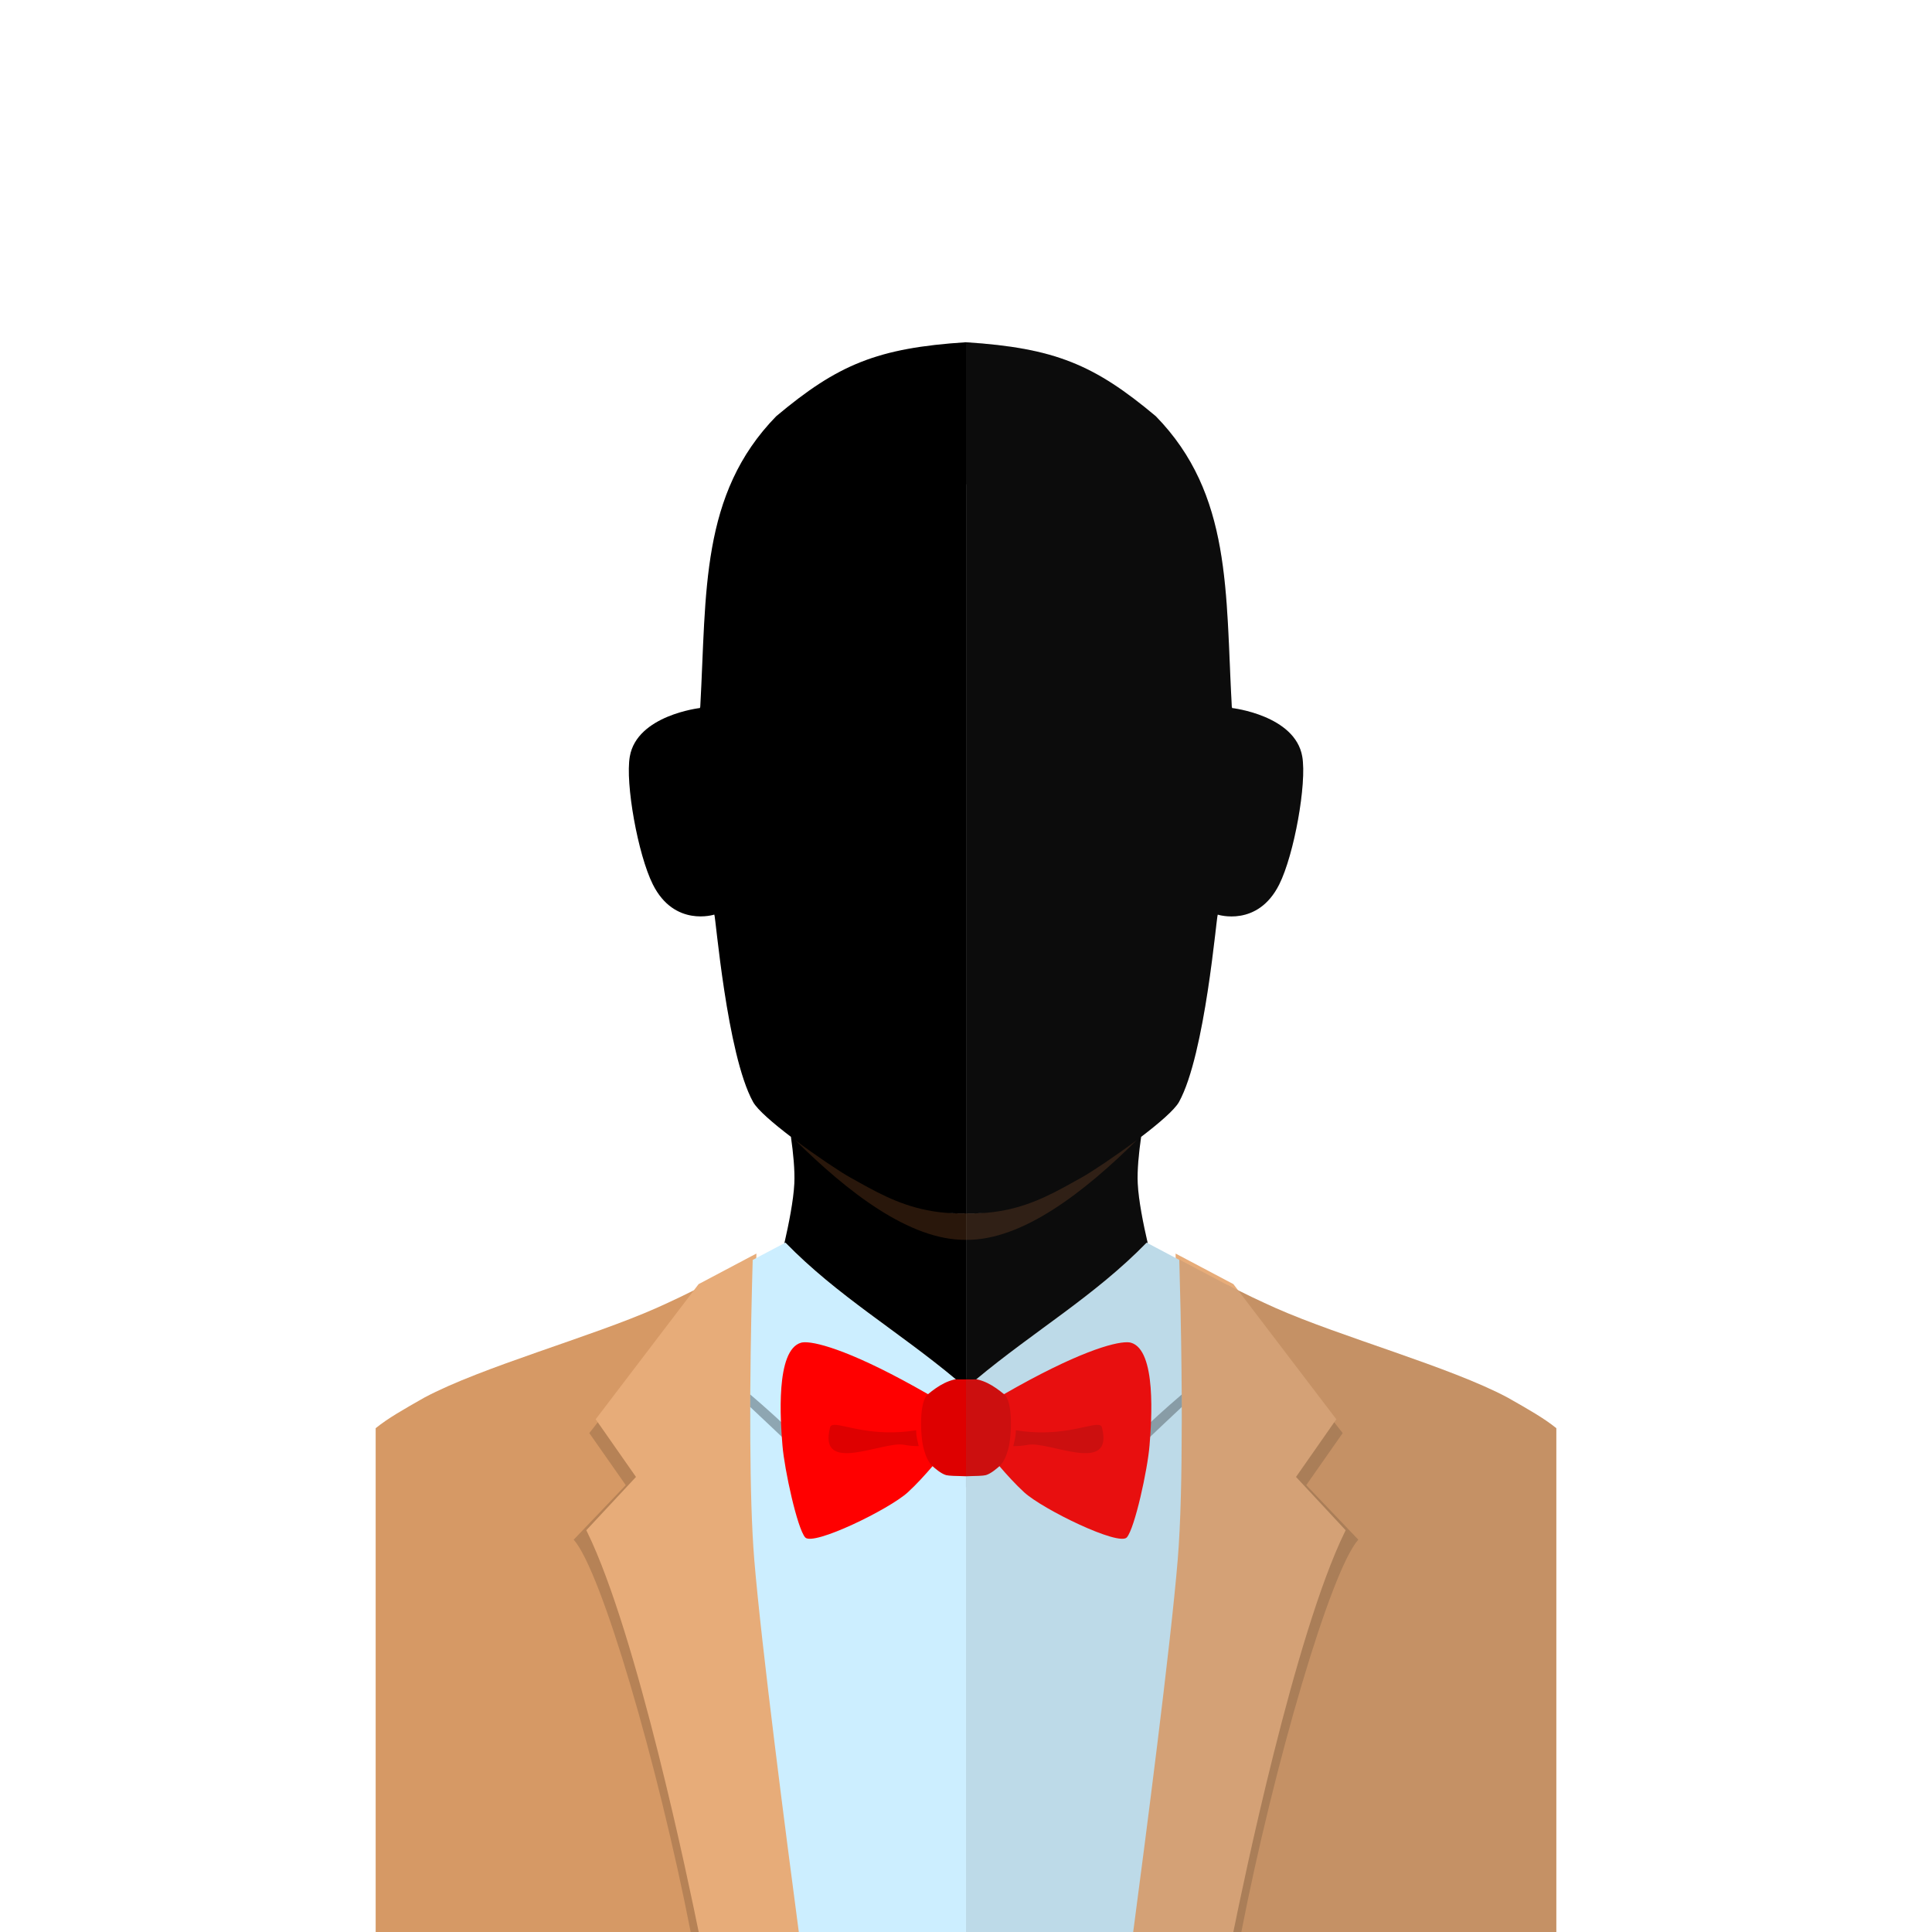
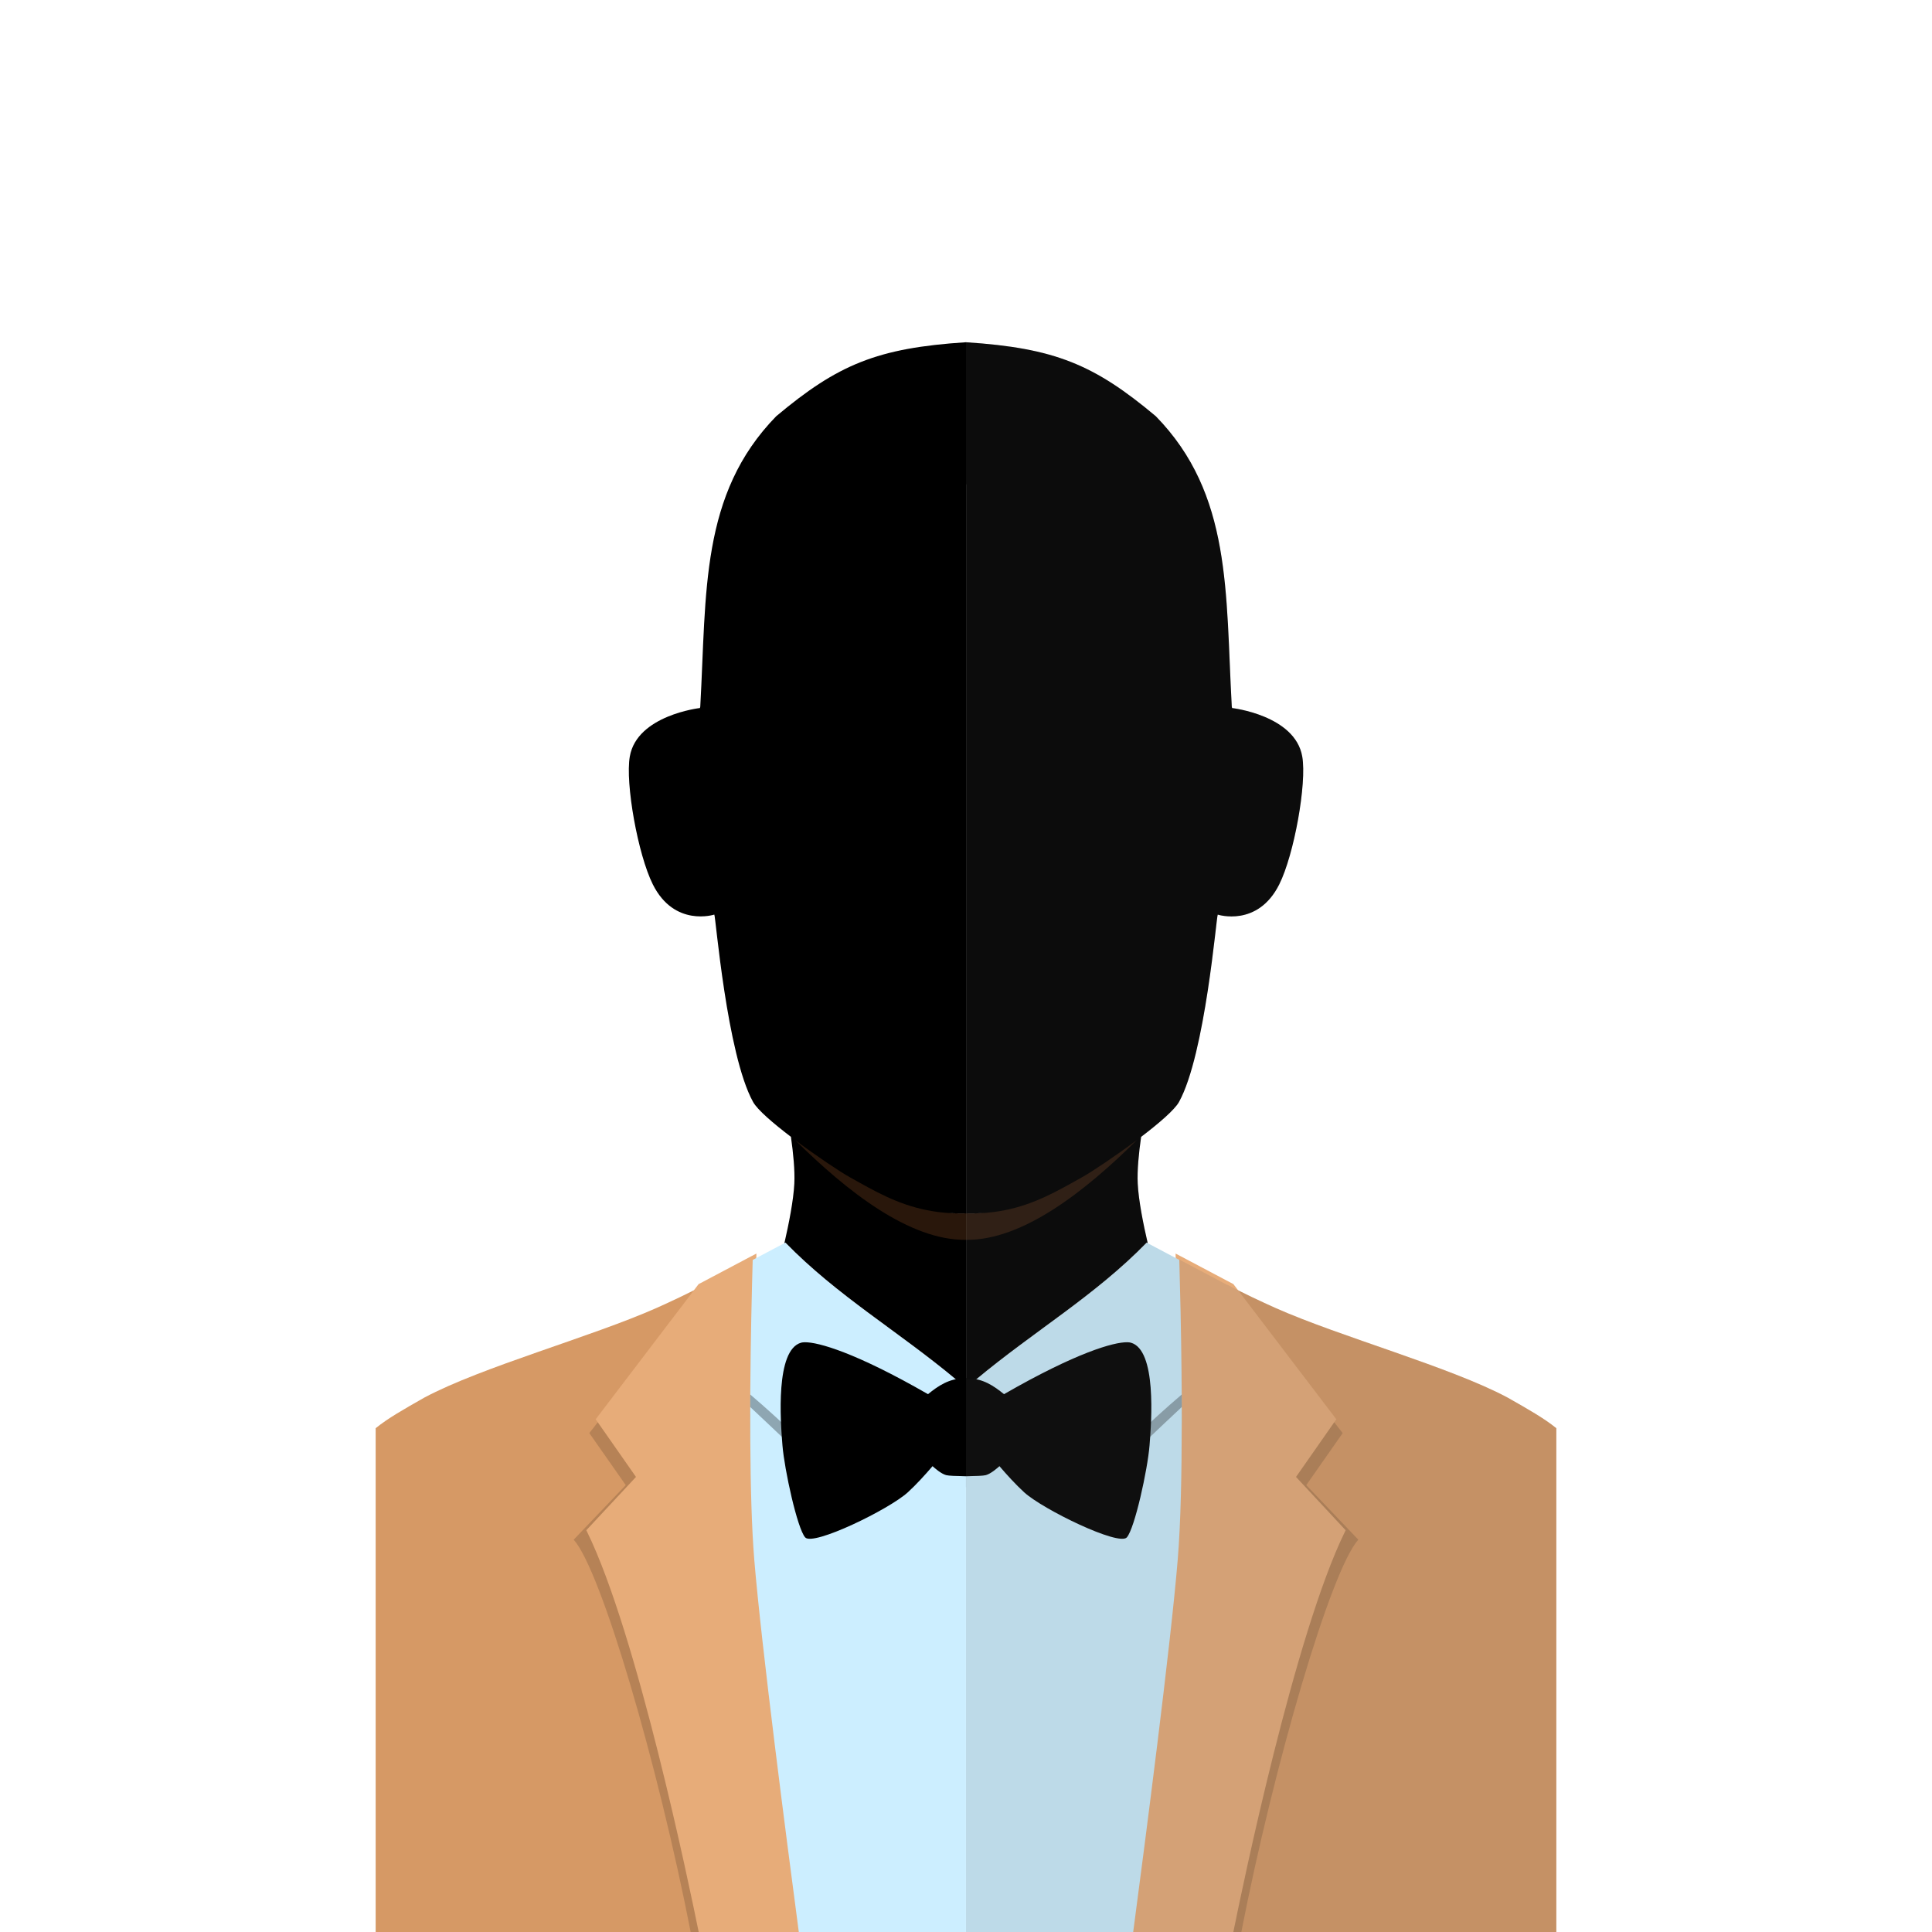
<svg xmlns="http://www.w3.org/2000/svg" height="500px" width="500px" viewBox="0 0 44 72" id="body-svg">
  <defs />
  <g id="Body" style="display: inline">
    <path id="Suit" d="M 12.275 47.871 C 11.685 48.184 10.975 48.518 10.467 48.744 C 8.058 49.815 3.955 50.94 1.816 52.083 C 1.054 52.516 0.459 52.852 0 53.225 L 0 72 L 12.173 72 C 11.822 70.262 9.874 60.867 8.009 57.051 L 9.871 55.051 L 8.515 52.895 L 12.275 47.871 z M 31.725 47.871 L 35.485 52.895 L 34.129 55.051 L 35.991 57.051 C 34.126 60.867 32.178 70.262 31.826 72 L 44 72 L 44 53.225 C 43.541 52.852 42.946 52.516 42.183 52.083 C 40.045 50.94 35.942 49.815 33.533 48.744 C 33.025 48.518 32.315 48.184 31.725 47.871 z " style="fill-rule: evenodd; fill: rgb(214, 153, 101)" />
    <path id="LapelShadow" d="M 8.362 52.896 L 7.962 53.407 L 9.32 55.347 L 7.38 57.379 C 8.412 58.533 10.529 65.793 11.739 72 L 12.173 72 C 11.822 70.263 9.874 60.868 8.009 57.052 L 9.871 55.052 L 8.362 52.896 z M 35.638 52.896 L 34.129 55.052 L 35.991 57.052 C 34.126 60.868 32.178 70.263 31.826 72 L 32.261 72 C 33.471 65.793 35.588 58.533 36.62 57.379 L 34.68 55.347 L 36.038 53.407 L 35.638 52.896 z " style="fill: rgb(0, 0, 0); fill-rule: evenodd; fill-opacity: 0.15" />
    <path id="Lapel" d="M 14.189 46.717 L 13.988 46.822 C 13.68 46.986 12.807 47.447 12.061 47.842 L 12.035 47.855 L 8.199 52.892 L 9.701 55.041 L 7.85 57.028 L 7.89 57.109 C 8.812 58.995 9.768 62.299 10.531 65.338 C 11.289 68.357 11.858 71.113 12.038 72 L 15.903 72 L 15.9 71.982 C 15.44 68.508 14.503 61.293 14.242 58.119 C 13.996 55.124 14.103 49.784 14.184 46.943 L 14.189 46.717 z M 29.811 46.717 L 29.816 46.943 C 29.897 49.784 30.004 55.124 29.758 58.119 C 29.497 61.293 28.56 68.508 28.1 71.982 L 28.097 72 L 31.963 72 C 32.143 71.113 32.711 68.357 33.469 65.338 C 34.232 62.299 35.188 58.995 36.109 57.109 L 36.149 57.028 L 34.299 55.041 L 35.801 52.892 L 31.965 47.855 L 31.94 47.842 C 31.193 47.447 30.32 46.986 30.012 46.822 L 29.811 46.717 z " style="fill-rule: evenodd; fill: rgb(231, 172, 121)" />
    <path id="Shirt" d="M 15.27 46.309 C 15.202 46.344 14.329 46.807 14.051 46.954 C 14.015 48.217 13.975 49.912 13.962 51.753 L 13.961 51.752 C 13.956 52.414 13.956 53.084 13.96 53.745 L 13.962 53.748 C 13.972 55.374 14.012 56.935 14.11 58.13 C 14.372 61.314 15.309 68.525 15.769 72 L 18.12 72 L 21.999 72 L 21.999 55.421 L 22.001 55.421 L 22.001 72 L 25.88 72 L 28.231 72 C 28.691 68.525 29.628 61.314 29.89 58.13 C 30.002 56.769 30.039 54.934 30.04 53.068 L 30.043 53.064 C 30.043 52.699 30.042 52.333 30.04 51.969 C 30.039 51.95 30.039 51.932 30.039 51.913 C 30.038 51.796 30.037 51.68 30.036 51.564 C 30.036 51.461 30.035 51.357 30.034 51.255 C 30.034 51.23 30.034 51.205 30.033 51.18 L 30.033 51.18 C 30.017 49.562 29.981 48.085 29.949 46.954 C 29.671 46.807 28.798 46.344 28.73 46.309 C 26.791 48.299 24.539 49.6 22.369 51.412 C 22.369 51.412 22.362 51.407 22.362 51.407 L 22.001 51.407 L 22.001 51.674 L 21.999 51.674 L 21.999 51.407 L 21.637 51.407 C 21.638 51.407 21.631 51.412 21.631 51.412 C 19.461 49.6 17.209 48.299 15.27 46.309 z M 14.838 52.743 C 14.988 52.879 15.139 53.018 15.292 53.162 C 15.445 53.306 15.599 53.453 15.755 53.605 C 15.911 53.757 16.068 53.912 16.227 54.072 C 16.385 54.231 16.545 54.395 16.706 54.563 C 16.867 54.73 17.029 54.902 17.193 55.079 C 17.356 55.255 17.52 55.436 17.686 55.621 C 17.52 55.436 17.356 55.255 17.193 55.079 C 17.029 54.902 16.867 54.73 16.706 54.563 C 16.545 54.395 16.385 54.231 16.227 54.072 C 16.068 53.912 15.911 53.757 15.755 53.605 C 15.599 53.453 15.445 53.306 15.292 53.162 C 15.139 53.018 14.988 52.879 14.838 52.743 z M 29.162 52.743 C 29.012 52.879 28.861 53.018 28.708 53.162 C 28.555 53.306 28.401 53.453 28.245 53.605 C 28.089 53.757 27.931 53.912 27.773 54.072 C 27.614 54.231 27.455 54.395 27.294 54.563 C 27.133 54.73 26.97 54.902 26.807 55.079 C 26.644 55.255 26.48 55.436 26.314 55.621 C 26.254 55.532 26.193 55.444 26.132 55.358 C 26.193 55.444 26.254 55.532 26.314 55.621 C 26.48 55.436 26.644 55.255 26.807 55.079 C 26.97 54.902 27.133 54.73 27.294 54.563 C 27.455 54.395 27.614 54.231 27.773 54.072 C 27.931 53.912 28.089 53.757 28.245 53.605 C 28.401 53.453 28.555 53.306 28.708 53.162 C 28.861 53.018 29.012 52.879 29.162 52.743 z M 19.252 53.641 C 19.123 53.783 18.991 53.931 18.86 54.085 C 18.794 54.162 18.728 54.24 18.662 54.32 C 18.596 54.4 18.53 54.481 18.465 54.564 C 18.407 54.636 18.35 54.709 18.293 54.783 C 18.35 54.709 18.407 54.636 18.465 54.564 C 18.53 54.482 18.596 54.4 18.662 54.32 C 18.728 54.241 18.794 54.162 18.86 54.085 C 18.992 53.931 19.123 53.783 19.252 53.641 z M 25.394 54.389 C 25.431 54.434 25.467 54.479 25.503 54.524 C 25.467 54.479 25.431 54.434 25.394 54.389 z M 25.575 54.613 C 25.613 54.661 25.65 54.71 25.688 54.758 C 25.651 54.71 25.613 54.661 25.575 54.613 z M 18.24 54.852 C 18.197 54.907 18.155 54.964 18.113 55.02 C 18.155 54.964 18.197 54.908 18.24 54.852 z M 25.769 54.863 C 25.814 54.923 25.859 54.983 25.904 55.043 C 25.859 54.983 25.814 54.923 25.769 54.863 z M 25.935 55.084 C 25.988 55.157 26.042 55.231 26.095 55.305 C 26.042 55.231 25.988 55.157 25.935 55.084 z M 18.056 55.097 C 18.011 55.158 17.966 55.221 17.921 55.283 C 17.966 55.221 18.011 55.158 18.056 55.097 z " style="fill-rule: evenodd; fill: rgb(204, 238, 255)" />
    <path id="CollarShadow" d="M 30.032 51.18 C 30.034 51.424 30.037 51.664 30.039 51.913 C 30.037 51.668 30.036 51.422 30.033 51.18 L 30.032 51.18 z M 21.999 51.674 L 21.999 55.195 L 21.999 55.421 L 22.001 55.421 L 22.001 55.195 L 22.001 51.674 L 21.999 51.674 z M 13.961 51.752 C 13.956 52.414 13.956 53.084 13.96 53.745 L 13.962 53.748 C 13.96 53.313 13.959 52.874 13.96 52.436 C 14.382 52.831 17.292 55.566 17.678 56.024 L 17.697 56.046 C 17.757 56.006 17.82 55.927 17.916 55.831 C 18.159 55.588 19.068 54.471 19.436 53.945 L 20.193 55.195 L 19.252 53.641 C 18.734 54.209 18.191 54.873 17.686 55.621 C 16.363 54.141 15.103 52.943 13.96 51.969 C 13.961 51.895 13.962 51.826 13.962 51.753 L 13.961 51.752 z M 30.04 51.969 C 28.897 52.943 27.637 54.141 26.314 55.621 C 25.807 54.871 25.265 54.208 24.748 53.641 L 24.564 53.945 C 24.932 54.471 25.841 55.588 26.084 55.831 C 26.18 55.927 26.243 56.006 26.303 56.046 L 26.322 56.024 C 26.708 55.566 29.618 52.831 30.04 52.436 C 30.04 52.646 30.04 52.857 30.04 53.068 L 30.043 53.064 C 30.043 52.699 30.042 52.333 30.04 51.969 z " style="fill: rgb(0, 0, 0); fill-rule: evenodd; fill-opacity: 0.304" />
    <g id="TieGroup" style="display: none">
-       <path fill="#ff0000" id="Tie" d="M 20.389,55.195 18.12,72 h 3.879 V 55.195 Z m 1.611,0 V 72 h 3.879 L 23.61,55.195 Z" style="fill-rule: evenodd" />
-       <path fill="#ff0000" id="TieKnot" d="m 21.637,51.407 c 0.023,-0.007 -1.103,0.811 -2.391,2.226 l 0.946,1.562 h 1.806 v -3.788 z m 0.363,0 v 3.788 h 1.806 l 0.946,-1.562 c -1.288,-1.415 -2.413,-2.233 -2.391,-2.226 z" style="fill-rule: evenodd" />
+       <path id="Tie" d="M 20.389,55.195 18.12,72 h 3.879 V 55.195 Z m 1.611,0 V 72 h 3.879 L 23.61,55.195 Z" style="fill-rule: evenodd" />
+       <path id="TieKnot" d="m 21.637,51.407 c 0.023,-0.007 -1.103,0.811 -2.391,2.226 l 0.946,1.562 h 1.806 v -3.788 z m 0.363,0 v 3.788 h 1.806 l 0.946,-1.562 c -1.288,-1.415 -2.413,-2.233 -2.391,-2.226 z" style="fill-rule: evenodd" />
      <path id="TieTint" d="M 20.389,55.195 18.12,72 h 3.879 V 55.195 Z m 1.611,0 V 72 h 3.879 L 23.61,55.195 Z" style="fill: rgb(0, 0, 0); fill-opacity: 0.15; fill-rule: evenodd" />
    </g>
    <g id="BowtieGroup" style="display: inline">
-       <path fill="#ff0000" d="m 15.995,50.022 c -0.056,6.37e-4 -0.101,0.006 -0.136,0.015 -0.968,0.265 -0.773,2.923 -0.699,3.83 0.074,0.907 0.552,3.091 0.846,3.427 0.294,0.336 3.127,-1.042 3.826,-1.68 0.319,-0.292 0.653,-0.66 0.922,-0.975 3.6e-4,3.26e-4 7.05e-4,7.4e-4 0.001,10e-4 0.058,0.053 0.315,0.286 0.513,0.335 0.085,0.021 0.357,0.034 0.732,0.04 0.375,-0.006 0.647,-0.018 0.732,-0.04 0.198,-0.05 0.455,-0.283 0.513,-0.335 3.28e-4,-2.93e-4 6.73e-4,-7.07e-4 0.001,-10e-4 0.269,0.315 0.603,0.683 0.922,0.975 0.699,0.638 3.531,2.016 3.826,1.68 0.294,-0.336 0.773,-2.52 0.846,-3.427 0.074,-0.907 0.268,-3.565 -0.699,-3.83 -0.034,-0.009 -0.079,-0.015 -0.136,-0.015 -0.499,-0.006 -1.883,0.379 -4.589,1.935 -0.375,-0.302 -0.782,-0.596 -1.416,-0.596 -0.634,0 -1.041,0.294 -1.416,0.596 -2.706,-1.556 -4.09,-1.94 -4.589,-1.935 z" id="Bowtie" style="fill-rule: evenodd" />
+       <path d="m 15.995,50.022 c -0.056,6.37e-4 -0.101,0.006 -0.136,0.015 -0.968,0.265 -0.773,2.923 -0.699,3.83 0.074,0.907 0.552,3.091 0.846,3.427 0.294,0.336 3.127,-1.042 3.826,-1.68 0.319,-0.292 0.653,-0.66 0.922,-0.975 3.6e-4,3.26e-4 7.05e-4,7.4e-4 0.001,10e-4 0.058,0.053 0.315,0.286 0.513,0.335 0.085,0.021 0.357,0.034 0.732,0.04 0.375,-0.006 0.647,-0.018 0.732,-0.04 0.198,-0.05 0.455,-0.283 0.513,-0.335 3.28e-4,-2.93e-4 6.73e-4,-7.07e-4 0.001,-10e-4 0.269,0.315 0.603,0.683 0.922,0.975 0.699,0.638 3.531,2.016 3.826,1.68 0.294,-0.336 0.773,-2.52 0.846,-3.427 0.074,-0.907 0.268,-3.565 -0.699,-3.83 -0.034,-0.009 -0.079,-0.015 -0.136,-0.015 -0.499,-0.006 -1.883,0.379 -4.589,1.935 -0.375,-0.302 -0.782,-0.596 -1.416,-0.596 -0.634,0 -1.041,0.294 -1.416,0.596 -2.706,-1.556 -4.09,-1.94 -4.589,-1.935 z" id="Bowtie" style="fill-rule: evenodd" />
      <path d="m 20.579,51.961 c -0.336,0.269 -0.285,1.579 -0.151,2.049 0.068,0.239 0.16,0.48 0.327,0.631 0.058,0.053 0.315,0.286 0.513,0.335 0.085,0.021 0.357,0.034 0.732,0.04 0.375,-0.006 0.647,-0.018 0.732,-0.04 0.198,-0.05 0.455,-0.283 0.513,-0.335 0.167,-0.151 0.259,-0.392 0.327,-0.631 0.134,-0.47 0.185,-1.781 -0.151,-2.049 -0.377,-0.303 -0.784,-0.6 -1.421,-0.6 -0.637,0 -1.044,0.296 -1.421,0.6 z m -3.483,1.139 c -0.09,0.002 -0.145,0.029 -0.162,0.096 -0.46,1.789 1.983,0.496 2.755,0.647 0.178,0.035 0.365,0.049 0.548,0.05 -0.041,-0.212 -0.092,-0.309 -0.095,-0.592 -1.598,0.261 -2.656,-0.209 -3.046,-0.202 z m 9.785,0 c -0.408,0.01 -1.456,0.458 -3.023,0.202 -0.003,0.282 -0.054,0.38 -0.095,0.592 0.183,-0.002 0.371,-0.015 0.548,-0.05 0.773,-0.151 3.215,1.142 2.755,-0.647 -0.019,-0.073 -0.082,-0.099 -0.186,-0.096 z" id="BowtieShadow" style="fill: rgb(0, 0, 0); fill-opacity: 0.13; fill-rule: evenodd" />
    </g>
    <path id="Head" d="m 22,12.754 c -3.311,0.214 -4.781,0.835 -7.072,2.757 -2.841,2.911 -2.594,6.565 -2.831,10.823 -10e-4,0.004 -0.013,0.052 -0.013,0.052 0,0 -2.345,0.267 -2.613,1.807 -0.174,0.998 0.301,3.652 0.858,4.766 0.804,1.607 2.291,1.125 2.291,1.125 0.048,0.028 0.463,5.204 1.444,6.981 0.161,0.293 0.749,0.797 1.412,1.302 0.086,0.602 0.15,1.25 0.126,1.741 -0.031,0.626 -0.206,1.506 -0.37,2.221 0.004,-0.002 0.037,-0.02 0.039,-0.021 1.94,1.99 4.191,3.291 6.362,5.104 0.004,-0.004 0.007,-0.006 0.006,-0.006 h 0.362 v -6.188 c -0.118,0.003 -0.232,0.003 -0.345,5.17e-4 0.112,0.003 0.227,0.003 0.345,-5.17e-4 v -27.168 c 3.6e-4,-2e-5 7.14e-4,2.2e-5 10e-4,0 3.2e-4,2.2e-5 6.73e-4,-2e-5 0.001,0 v 27.168 c 0.118,0.003 0.232,0.003 0.345,5.17e-4 -0.112,0.003 -0.227,0.003 -0.345,-5.17e-4 v 6.188 h 0.362 c -0.001,-3e-4 0.001,0.002 0.006,0.006 2.171,-1.812 4.422,-3.113 6.362,-5.104 0.002,0.001 0.035,0.019 0.039,0.021 C 28.606,45.615 28.431,44.735 28.4,44.109 c -0.025,-0.492 0.04,-1.139 0.126,-1.741 0.662,-0.504 1.25,-1.009 1.412,-1.302 0.981,-1.778 1.396,-6.953 1.444,-6.981 0,0 1.487,0.482 2.291,-1.125 0.557,-1.114 1.032,-3.768 0.858,-4.766 -0.268,-1.54 -2.613,-1.807 -2.613,-1.807 0,0 -0.012,-0.047 -0.013,-0.052 -0.237,-4.258 0.01,-7.912 -2.831,-10.823 -2.292,-1.922 -3.761,-2.543 -7.072,-2.757 z m -6.464,29.66 c 0.069,0.052 0.139,0.105 0.209,0.157 -0.07,-0.052 -0.14,-0.104 -0.209,-0.157 z m 0.265,0.198 c 0.167,0.123 0.334,0.242 0.498,0.358 -0.164,-0.116 -0.331,-0.235 -0.498,-0.358 z m 12.397,0 c -0.171,0.126 -0.341,0.248 -0.508,0.366 0.167,-0.118 0.338,-0.24 0.508,-0.366 z m -0.585,0.42 c -0.155,0.108 -0.303,0.21 -0.443,0.305 0.141,-0.095 0.289,-0.196 0.443,-0.305 z m -11.213,0.01 c 0.156,0.109 0.307,0.213 0.449,0.308 -0.142,-0.096 -0.292,-0.198 -0.449,-0.308 z m 0.535,0.366 c 0.147,0.098 0.285,0.188 0.402,0.262 -0.117,-0.074 -0.253,-0.163 -0.402,-0.262 z m 10.112,0.011 c -0.146,0.097 -0.278,0.183 -0.394,0.256 0.113,-0.072 0.251,-0.161 0.394,-0.256 z m -9.654,0.286 c 0.046,0.029 0.092,0.058 0.131,0.081 0.053,0.032 0.098,0.059 0.136,0.08 -0.038,-0.021 -0.084,-0.048 -0.136,-0.08 -0.039,-0.023 -0.086,-0.053 -0.131,-0.081 z m 9.076,0.084 c -0.05,0.03 -0.095,0.056 -0.131,0.076 0.036,-0.02 0.081,-0.046 0.131,-0.076 z M 18.13,44.126 c 0.128,0.071 0.258,0.141 0.389,0.21 -0.131,-0.069 -0.26,-0.139 -0.389,-0.21 z m 7.74,0 c -0.128,0.071 -0.257,0.141 -0.389,0.21 0.131,-0.069 0.261,-0.139 0.389,-0.21 z m -4.775,1.056 c 0.042,0.004 0.084,0.009 0.127,0.013 -0.043,-0.004 -0.085,-0.008 -0.127,-0.013 z m 1.81,0 c -0.042,0.005 -0.084,0.009 -0.127,0.013 0.043,-0.004 0.085,-0.008 0.127,-0.013 z m -1.572,0.022 c 0.097,0.007 0.196,0.012 0.298,0.015 -0.052,-0.001 -0.103,-0.003 -0.154,-0.006 -0.003,-1.57e-4 -0.006,-3.56e-4 -0.009,-5.17e-4 -0.045,-0.002 -0.09,-0.005 -0.134,-0.009 z m 1.334,0 c -0.044,0.003 -0.089,0.006 -0.134,0.009 -0.003,1.61e-4 -0.006,3.6e-4 -0.009,5.17e-4 -0.05,0.003 -0.101,0.004 -0.153,0.006 0.101,-0.003 0.199,-0.008 0.296,-0.015 z" style="fill-rule: evenodd" />
    <path id="NeckShadow" d="m 15.625,42.48 c 1.954,1.935 4.277,3.751 6.375,3.725 2.099,0.026 4.422,-1.79 6.375,-3.725 -0.818,0.613 -1.706,1.201 -2.032,1.382 -0.001,7e-4 -0.003,0.002 -0.004,0.003 h -5.17e-4 c -0.175,0.097 -0.35,0.196 -0.528,0.294 -0.059,0.033 -0.119,0.065 -0.178,0.097 -0.866,0.468 -1.805,0.892 -3.1,0.957 -3.2e-4,1.8e-5 -6.93e-4,-1.7e-5 -0.001,0 -10e-4,4.3e-5 -0.002,-4.2e-5 -0.003,0 -0.002,1.28e-4 -0.005,4.04e-4 -0.007,5.17e-4 -0.048,0.002 -0.097,0.004 -0.146,0.006 -0.018,4.6e-4 -0.037,6.82e-4 -0.055,10e-4 -0.031,5.63e-4 -0.063,8.64e-4 -0.095,0.001 -0.027,1.52e-4 -0.054,1.52e-4 -0.081,0 -0.048,-3e-4 -0.097,-7.67e-4 -0.146,-0.002 h -5.16e-4 -5.17e-4 c -0.049,0.001 -0.098,0.002 -0.146,0.002 -0.027,1.52e-4 -0.054,1.52e-4 -0.081,0 -0.032,-1.69e-4 -0.063,-4.7e-4 -0.095,-0.001 -0.018,-3.52e-4 -0.037,-5.74e-4 -0.055,-10e-4 -0.049,-0.001 -0.098,-0.003 -0.146,-0.006 -0.002,-1.13e-4 -0.005,-3.89e-4 -0.007,-5.17e-4 -8.5e-4,-4.2e-5 -0.002,4.3e-5 -0.003,0 -3.4e-4,-1.7e-5 -7.13e-4,1.8e-5 -0.001,0 -1.295,-0.065 -2.234,-0.489 -3.1,-0.957 -0.06,-0.032 -0.119,-0.065 -0.178,-0.097 -0.177,-0.098 -0.352,-0.197 -0.528,-0.294 h -5.17e-4 c -9.99e-4,-6.7e-4 -0.003,-0.002 -0.004,-0.003 -0.326,-0.181 -1.214,-0.77 -2.032,-1.382 z" style="fill: rgb(160, 90, 44); fill-opacity: 0.261; fill-rule: evenodd" />
    <path d="m 28.729,46.309 c 0.068,0.036 0.941,0.498 1.219,0.645 0.005,0.186 0.011,0.402 0.016,0.606 -0.005,-0.208 -0.011,-0.433 -0.016,-0.621 0.285,0.151 1.08,0.571 1.784,0.944 l -0.008,-0.011 c 0.59,0.312 1.3,0.646 1.808,0.872 2.409,1.071 6.512,2.197 8.651,3.339 0.762,0.433 1.357,0.77 1.816,1.142 V 72 H 32.26 v 5.16e-4 H 31.826 28.23 V 72 H 25.879 22 v -16.805 -3.788 h 0.362 c -0.001,-3.39e-4 0.001,0.002 0.006,0.006 2.171,-1.812 4.422,-3.113 6.362,-5.104 z" id="RightTint" style="fill: rgb(102, 102, 102); fill-opacity: 0.15; fill-rule: evenodd" />
    <path d="m 22,12.754 v 5.297 c 3.6e-4,2e-5 7.06e-4,-2.1e-5 10e-4,0 v 27.168 h -5.17e-4 -5.16e-4 v 0.986 c 2.76e-4,4e-6 7.23e-4,-5e-6 0.001,0 v 5.202 h 0.362 c -0.001,-3e-4 0.001,0.002 0.006,0.006 2.171,-1.812 4.422,-3.113 6.362,-5.104 0.002,0.001 0.035,0.019 0.039,0.021 -0.164,-0.715 -0.339,-1.594 -0.37,-2.221 -0.025,-0.492 0.04,-1.139 0.126,-1.741 0.662,-0.504 1.25,-1.009 1.412,-1.302 0.981,-1.778 1.396,-6.953 1.444,-6.981 0,0 1.487,0.482 2.291,-1.125 0.557,-1.114 1.032,-3.768 0.858,-4.766 C 34.263,26.653 31.917,26.386 31.917,26.386 c 0,0 -0.012,-0.047 -0.013,-0.051 -0.237,-4.258 0.01,-7.913 -2.831,-10.824 -2.292,-1.922 -3.761,-2.543 -7.072,-2.757 z" id="HeadTint" style="         fill: rgb(102, 102, 102);         fill-opacity: 0.123;         fill-rule: evenodd;       " />
  </g>
</svg>
